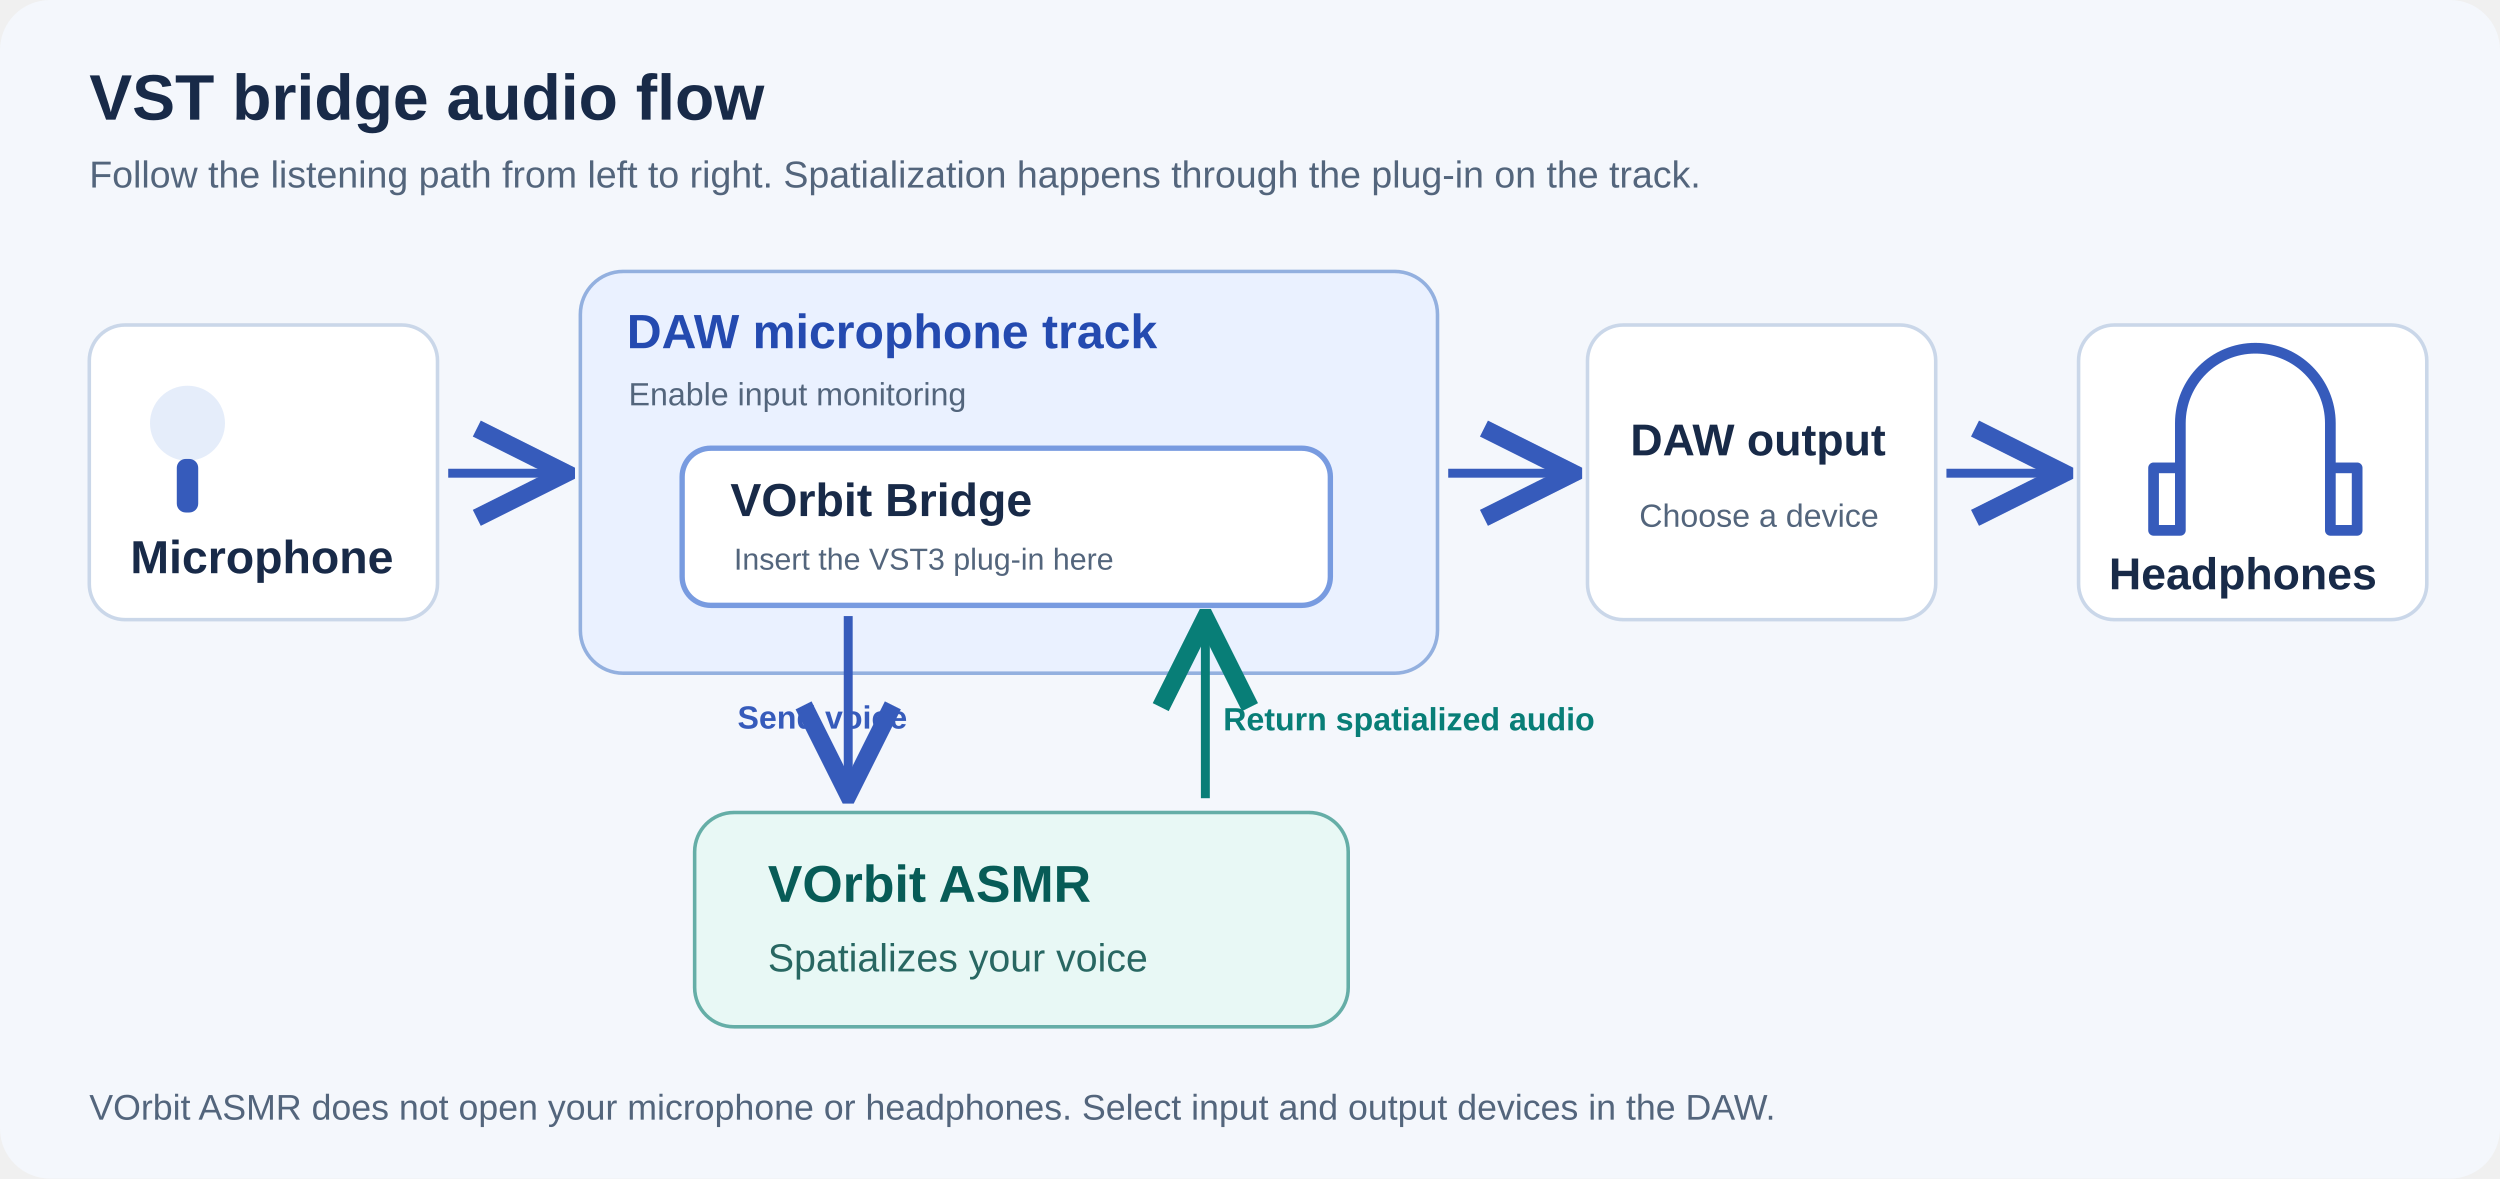
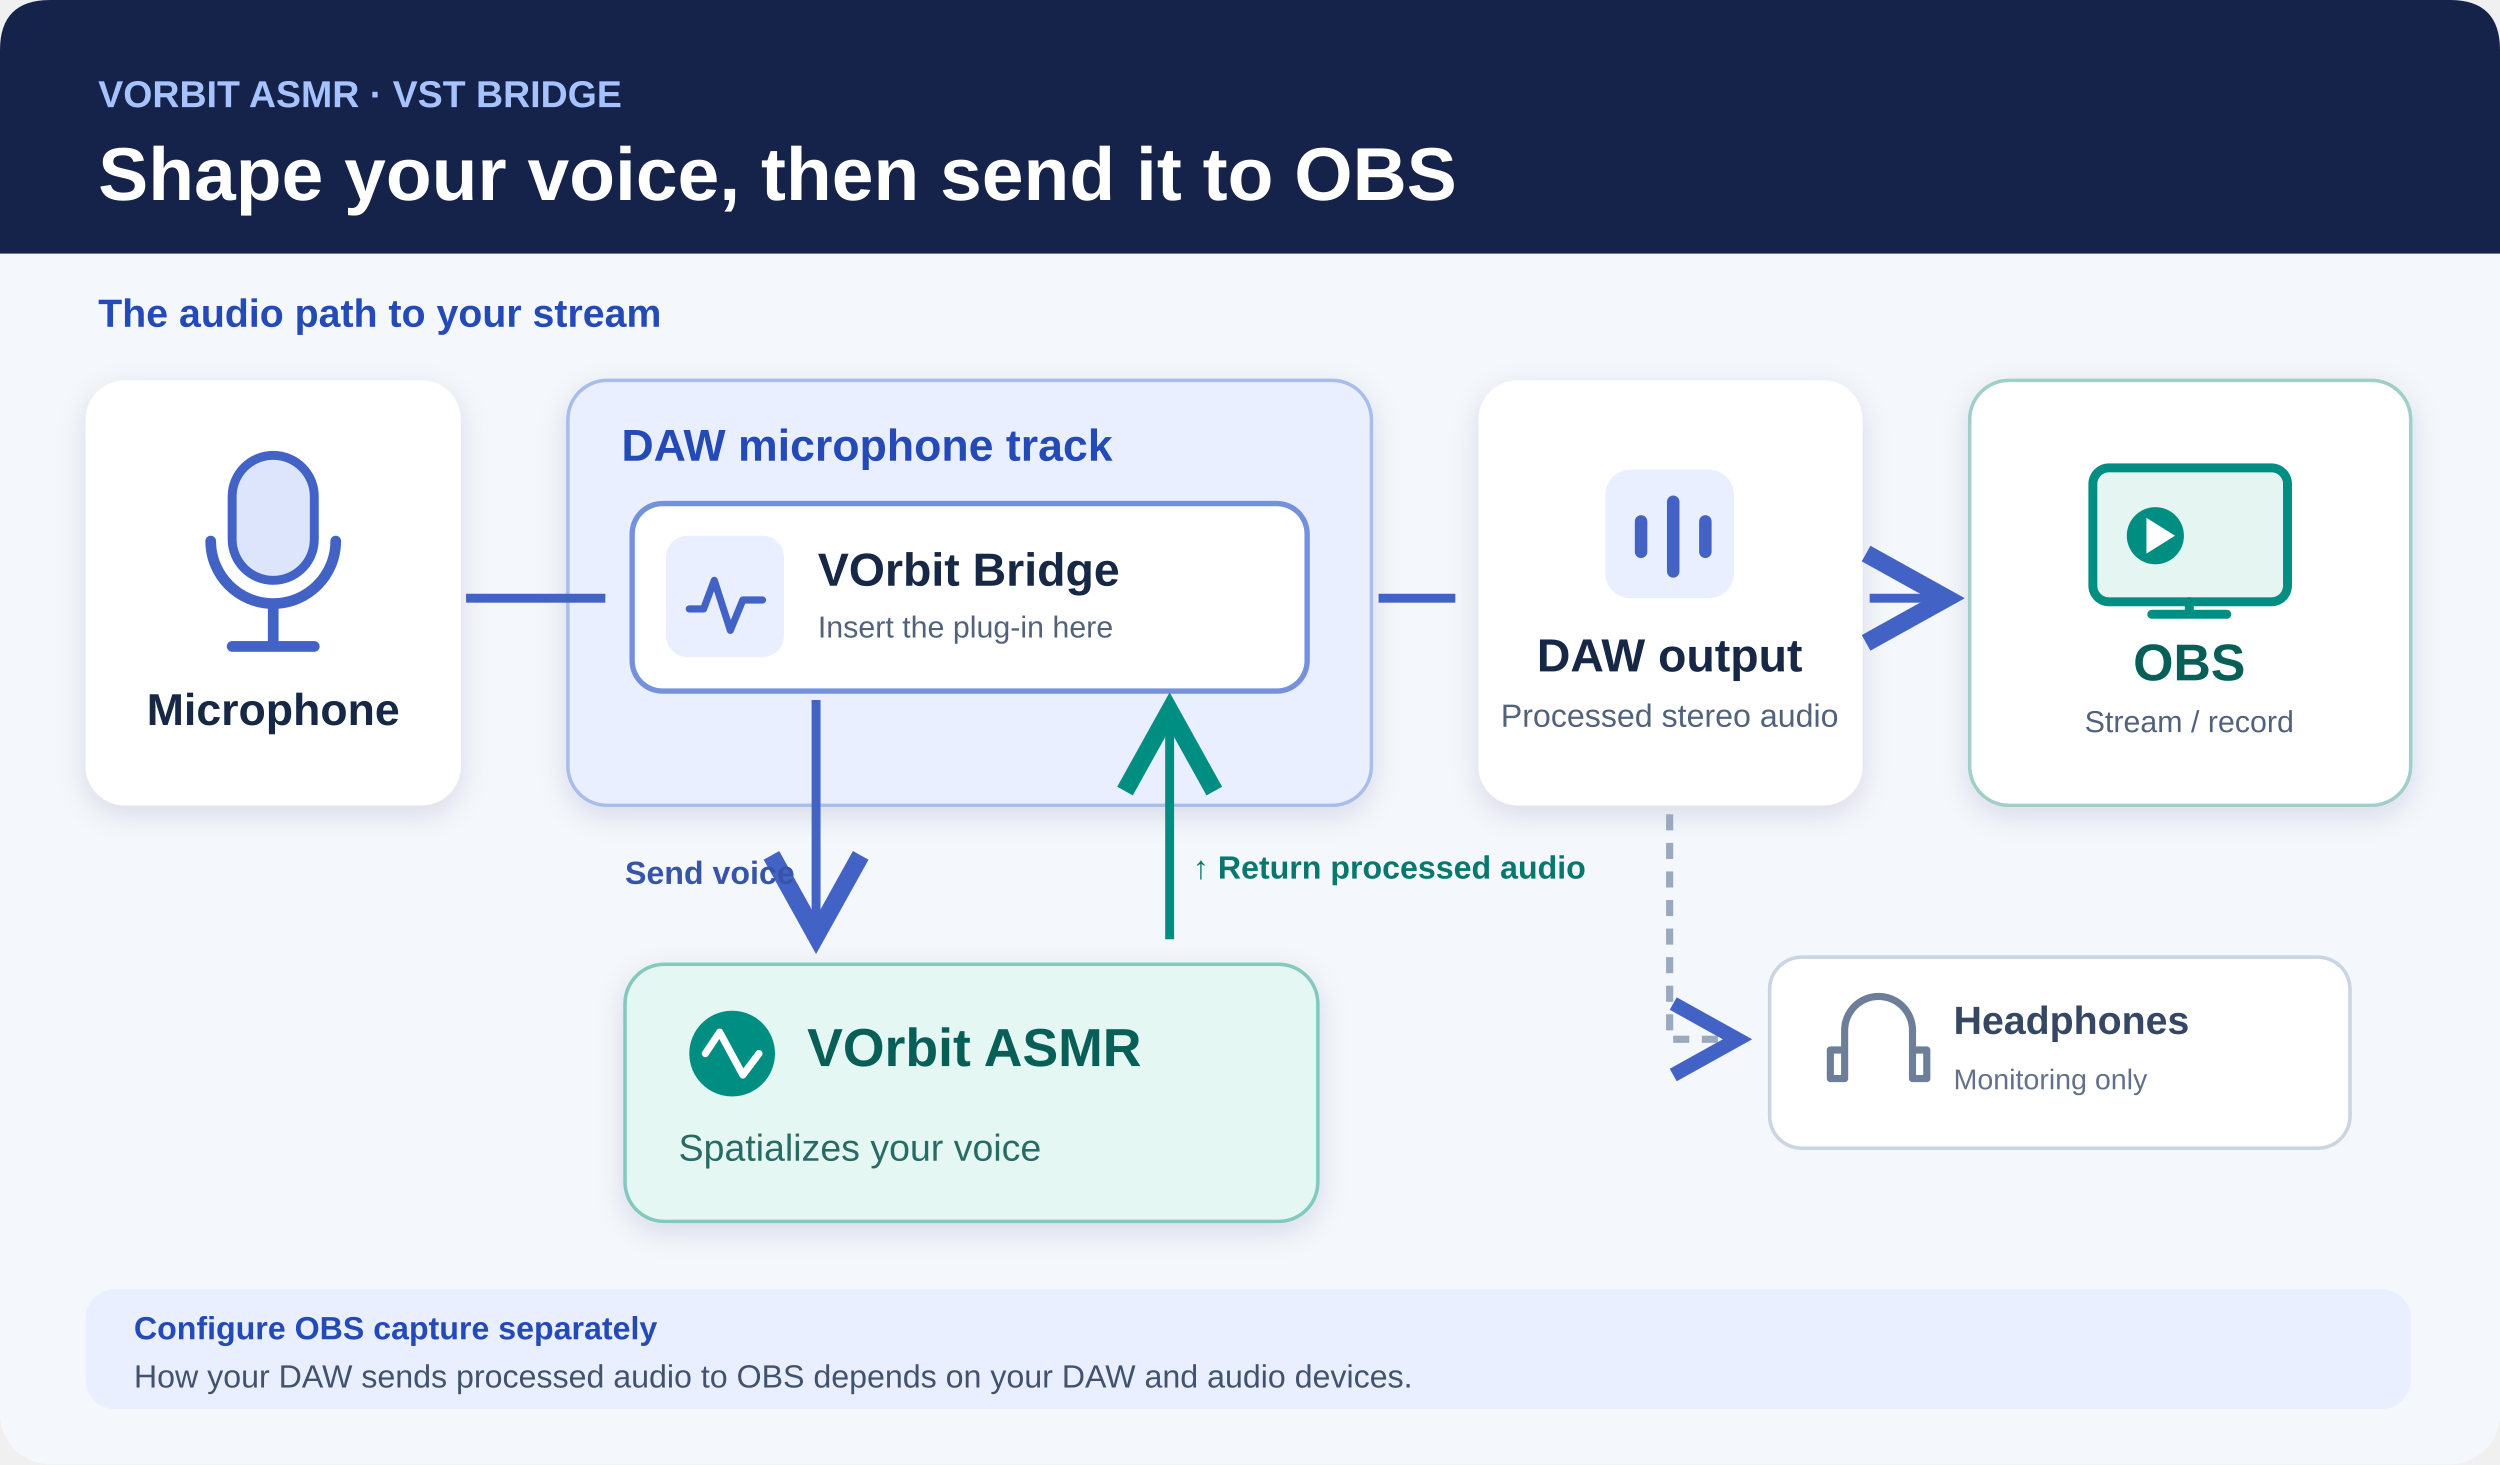
- <svg xmlns="http://www.w3.org/2000/svg" width="1400" height="660" viewBox="0 0 1400 660" role="img" aria-labelledby="title desc">
+ <svg xmlns="http://www.w3.org/2000/svg" width="1400" height="820" viewBox="0 0 1400 820" role="img" aria-labelledby="title desc">
  <defs>
-     <marker id="a" markerWidth="12" markerHeight="12" refX="10" refY="6" orient="auto">
-       <path d="M1 1 11 6 1 11" fill="none" stroke="#365bbb" stroke-width="2" />
+     <marker id="arrow" viewBox="0 0 12 12" markerWidth="12" markerHeight="12" refX="10" refY="6" orient="auto">
+       <path d="M1 1 10 6 1 11" fill="none" stroke="#4263c5" stroke-width="2" />
    </marker>
-     <marker id="b" markerWidth="12" markerHeight="12" refX="10" refY="6" orient="auto">
-       <path d="M1 1 11 6 1 11" fill="none" stroke="#087e77" stroke-width="2" />
+     <marker id="return" viewBox="0 0 12 12" markerWidth="12" markerHeight="12" refX="10" refY="6" orient="auto">
+       <path d="M1 1 10 6 1 11" fill="none" stroke="#008e83" stroke-width="2" />
    </marker>
+     <filter id="shadow" x="-10%" y="-10%" width="120%" height="130%">
+       <feDropShadow dx="0" dy="5" stdDeviation="8" flood-color="#172950" flood-opacity=".12" />
+     </filter>
  </defs>
-   <rect width="1400" height="660" rx="28" fill="#f4f7fc" />
+   <rect width="1400" height="820" rx="28" fill="#f4f7fc" />
+   <path d="M0 28Q0 0 28 0H1372Q1400 0 1400 28V142H0Z" fill="#15234a" />
  <g font-family="Arial, sans-serif">
-     <text x="50" y="67" font-size="36" font-weight="800" fill="#182a48">VST bridge audio flow</text>
-     <text x="50" y="105" font-size="21" fill="#53657c">Follow the listening path from left to right. Spatialization happens through the plug-in on the track.</text>
-     <rect x="50" y="182" width="195" height="165" rx="20" fill="#fff" stroke="#cad7e9" stroke-width="2" />
-     <circle cx="105" cy="237" r="21" fill="#e5edfa" />
-     <rect x="99" y="257" width="12" height="30" rx="5" fill="#365bbb" />
-     <text x="73" y="321" font-size="26" font-weight="750" fill="#182a48">Microphone</text>
-     <rect x="325" y="152" width="480" height="225" rx="24" fill="#eaf1ff" stroke="#93b0df" stroke-width="2" />
-     <text x="351" y="195" font-size="27" font-weight="800" fill="#244ab0">DAW microphone track</text>
-     <text x="352" y="227" font-size="18" fill="#53657c">Enable input monitoring</text>
-     <rect x="382" y="251" width="363" height="88" rx="16" fill="#fff" stroke="#789be0" stroke-width="3" />
-     <text x="409" y="289" font-size="26" font-weight="800" fill="#182a48">VOrbit Bridge</text>
-     <text x="411" y="319" font-size="17" fill="#53657c">Insert the VST3 plug-in here</text>
-     <rect x="889" y="182" width="195" height="165" rx="20" fill="#fff" stroke="#cad7e9" stroke-width="2" />
-     <text x="913" y="255" font-size="25" font-weight="750" fill="#182a48">DAW output</text>
-     <text x="918" y="295" font-size="18" fill="#53657c">Choose a device</text>
-     <rect x="1164" y="182" width="195" height="165" rx="20" fill="#fff" stroke="#cad7e9" stroke-width="2" />
-     <path d="M1221 267v-30a42 42 0 0 1 84 0v30m-84-5h-15v35h15zm84 0h15v35h-15z" fill="none" stroke="#365bbb" stroke-width="6" stroke-linecap="round" stroke-linejoin="round" />
-     <text x="1181" y="330" font-size="25" font-weight="750" fill="#182a48">Headphones</text>
-     <g fill="none" stroke="#365bbb" stroke-width="5" marker-end="url(#a)">
-       <path d="M251 265h61" />
-       <path d="M811 265h65" />
-       <path d="M1090 265h61" />
+     <text x="55" y="60" fill="#a7c3ff" font-size="21" font-weight="700">VORBIT ASMR  ·  VST BRIDGE</text>
+     <text x="55" y="112" fill="#fff" font-size="42" font-weight="800">Shape your voice, then send it to OBS</text>
+     <text x="55" y="183" fill="#244ab7" font-size="22" font-weight="800">The audio path to your stream</text>
+     <g filter="url(#shadow)">
+       <rect x="48" y="213" width="210" height="238" rx="22" fill="#fff" />
+       <rect x="318" y="213" width="450" height="238" rx="22" fill="#e9efff" stroke="#a9bdec" stroke-width="2" />
+       <rect x="828" y="213" width="215" height="238" rx="22" fill="#fff" />
+       <rect x="1103" y="213" width="247" height="238" rx="22" fill="#fff" stroke="#a0cfc8" stroke-width="2" />
    </g>
-     <rect x="389" y="455" width="366" height="120" rx="22" fill="#e8f8f5" stroke="#65aea7" stroke-width="2" />
-     <text x="430" y="505" font-size="29" font-weight="800" fill="#075c57">VOrbit ASMR</text>
-     <text x="430" y="544" font-size="22" fill="#286762">Spatializes your voice</text>
-     <path d="M475 345v95" fill="none" stroke="#365bbb" stroke-width="5" marker-end="url(#a)" />
-     <path d="M675 447v-96" fill="none" stroke="#087e77" stroke-width="5" marker-end="url(#b)" />
-     <text x="413" y="408" font-size="18" font-weight="700" fill="#365bbb">Send voice</text>
-     <text x="685" y="409" font-size="18" font-weight="700" fill="#087e77">Return spatialized audio</text>
-     <text x="50" y="627" font-size="20" fill="#53657c">VOrbit ASMR does not open your microphone or headphones. Select input and output devices in the DAW.</text>
+     <rect x="130" y="255" width="46" height="70" rx="23" fill="#dce5fb" stroke="#4263c5" stroke-width="5" />
+     <path d="M118 303a35 35 0 0 0 70 0M153 338v24m-23 0h46" fill="none" stroke="#4263c5" stroke-width="6" stroke-linecap="round" />
+     <text x="153" y="406" text-anchor="middle" font-size="25" font-weight="800" fill="#172746">Microphone</text>
+     <text x="348" y="258" font-size="25" font-weight="800" fill="#244ab7">DAW microphone track</text>
+     <rect x="354" y="282" width="378" height="105" rx="17" fill="#fff" stroke="#7391dc" stroke-width="3" />
+     <rect x="373" y="300" width="66" height="68" rx="12" fill="#e9efff" />
+     <path d="M386 341h8l6-16 9 28 7-17h11" fill="none" stroke="#4263c5" stroke-width="4" stroke-linecap="round" stroke-linejoin="round" />
+     <text x="458" y="328" font-size="26" font-weight="800" fill="#172746">VOrbit Bridge</text>
+     <text x="458" y="357" font-size="17" fill="#52627b">Insert the plug-in here</text>
+     <rect x="899" y="263" width="72" height="72" rx="14" fill="#e9efff" />
+     <path d="M919 292v17m18-28v39m18-28v17" stroke="#4263c5" stroke-width="7" stroke-linecap="round" />
+     <text x="935" y="376" text-anchor="middle" font-size="26" font-weight="800" fill="#172746">DAW output</text>
+     <text x="935" y="407" text-anchor="middle" font-size="18" fill="#52627b">Processed stereo audio</text>
+     <rect x="1172" y="262" width="109" height="75" rx="9" fill="#e5f6f2" stroke="#008e83" stroke-width="5" />
+     <circle cx="1207" cy="300" r="16" fill="#008e83" />
+     <path d="M1202 290l16 10-16 10z" fill="#fff" />
+     <path d="M1205 344h42m-21-7v7" stroke="#008e83" stroke-width="5" stroke-linecap="round" />
+     <text x="1226" y="381" text-anchor="middle" font-size="29" font-weight="800" fill="#075f58">OBS</text>
+     <text x="1226" y="410" text-anchor="middle" font-size="17" fill="#52627b">Stream / record</text>
+     <path d="M261 335h78M772 335h43M1047 335h43" fill="none" stroke="#4263c5" stroke-width="5" marker-end="url(#arrow)" />
+     <rect x="350" y="540" width="388" height="144" rx="22" fill="#e5f7f3" stroke="#83c9be" stroke-width="2" filter="url(#shadow)" />
+     <circle cx="410" cy="590" r="24" fill="#008e83" />
+     <path d="M395 590l8-12 13 24 9-12" fill="none" stroke="#fff" stroke-width="4" stroke-linecap="round" stroke-linejoin="round" />
+     <text x="452" y="597" font-size="30" font-weight="800" fill="#075f58">VOrbit ASMR</text>
+     <text x="380" y="650" font-size="21" fill="#286a64">Spatializes your voice</text>
+     <path d="M457 392v132" fill="none" stroke="#4263c5" stroke-width="5" marker-end="url(#arrow)" />
+     <path d="M655 526V398" fill="none" stroke="#008e83" stroke-width="5" marker-end="url(#return)" />
+     <text x="350" y="495" font-size="18" font-weight="700" fill="#3654aa">Send voice</text>
+     <text x="668" y="492" font-size="18" font-weight="700" fill="#08786f">↑ Return processed audio</text>
+     <path d="M935 456v126h38" fill="none" stroke="#9aa9bd" stroke-width="4" stroke-dasharray="9 7" marker-end="url(#arrow)" />
+     <rect x="991" y="536" width="325" height="107" rx="18" fill="#fff" stroke="#cbd5e2" stroke-width="2" />
+     <path d="M1033 592v-15a19 19 0 0 1 38 0v15m-38-4h-8v16h8zm38 0h8v16h-8z" fill="none" stroke="#6d7e98" stroke-width="4" stroke-linejoin="round" />
+     <text x="1094" y="579" font-size="22" font-weight="700" fill="#354765">Headphones</text>
+     <text x="1094" y="610" font-size="16" fill="#61718a">Monitoring only</text>
+     <rect x="48" y="722" width="1302" height="67" rx="16" fill="#e9efff" />
+     <text x="75" y="750" font-size="18" font-weight="700" fill="#244ab7">Configure OBS capture separately</text>
+     <text x="75" y="777" font-size="18" fill="#41526f">How your DAW sends processed audio to OBS depends on your DAW and audio devices.</text>
  </g>
</svg>
